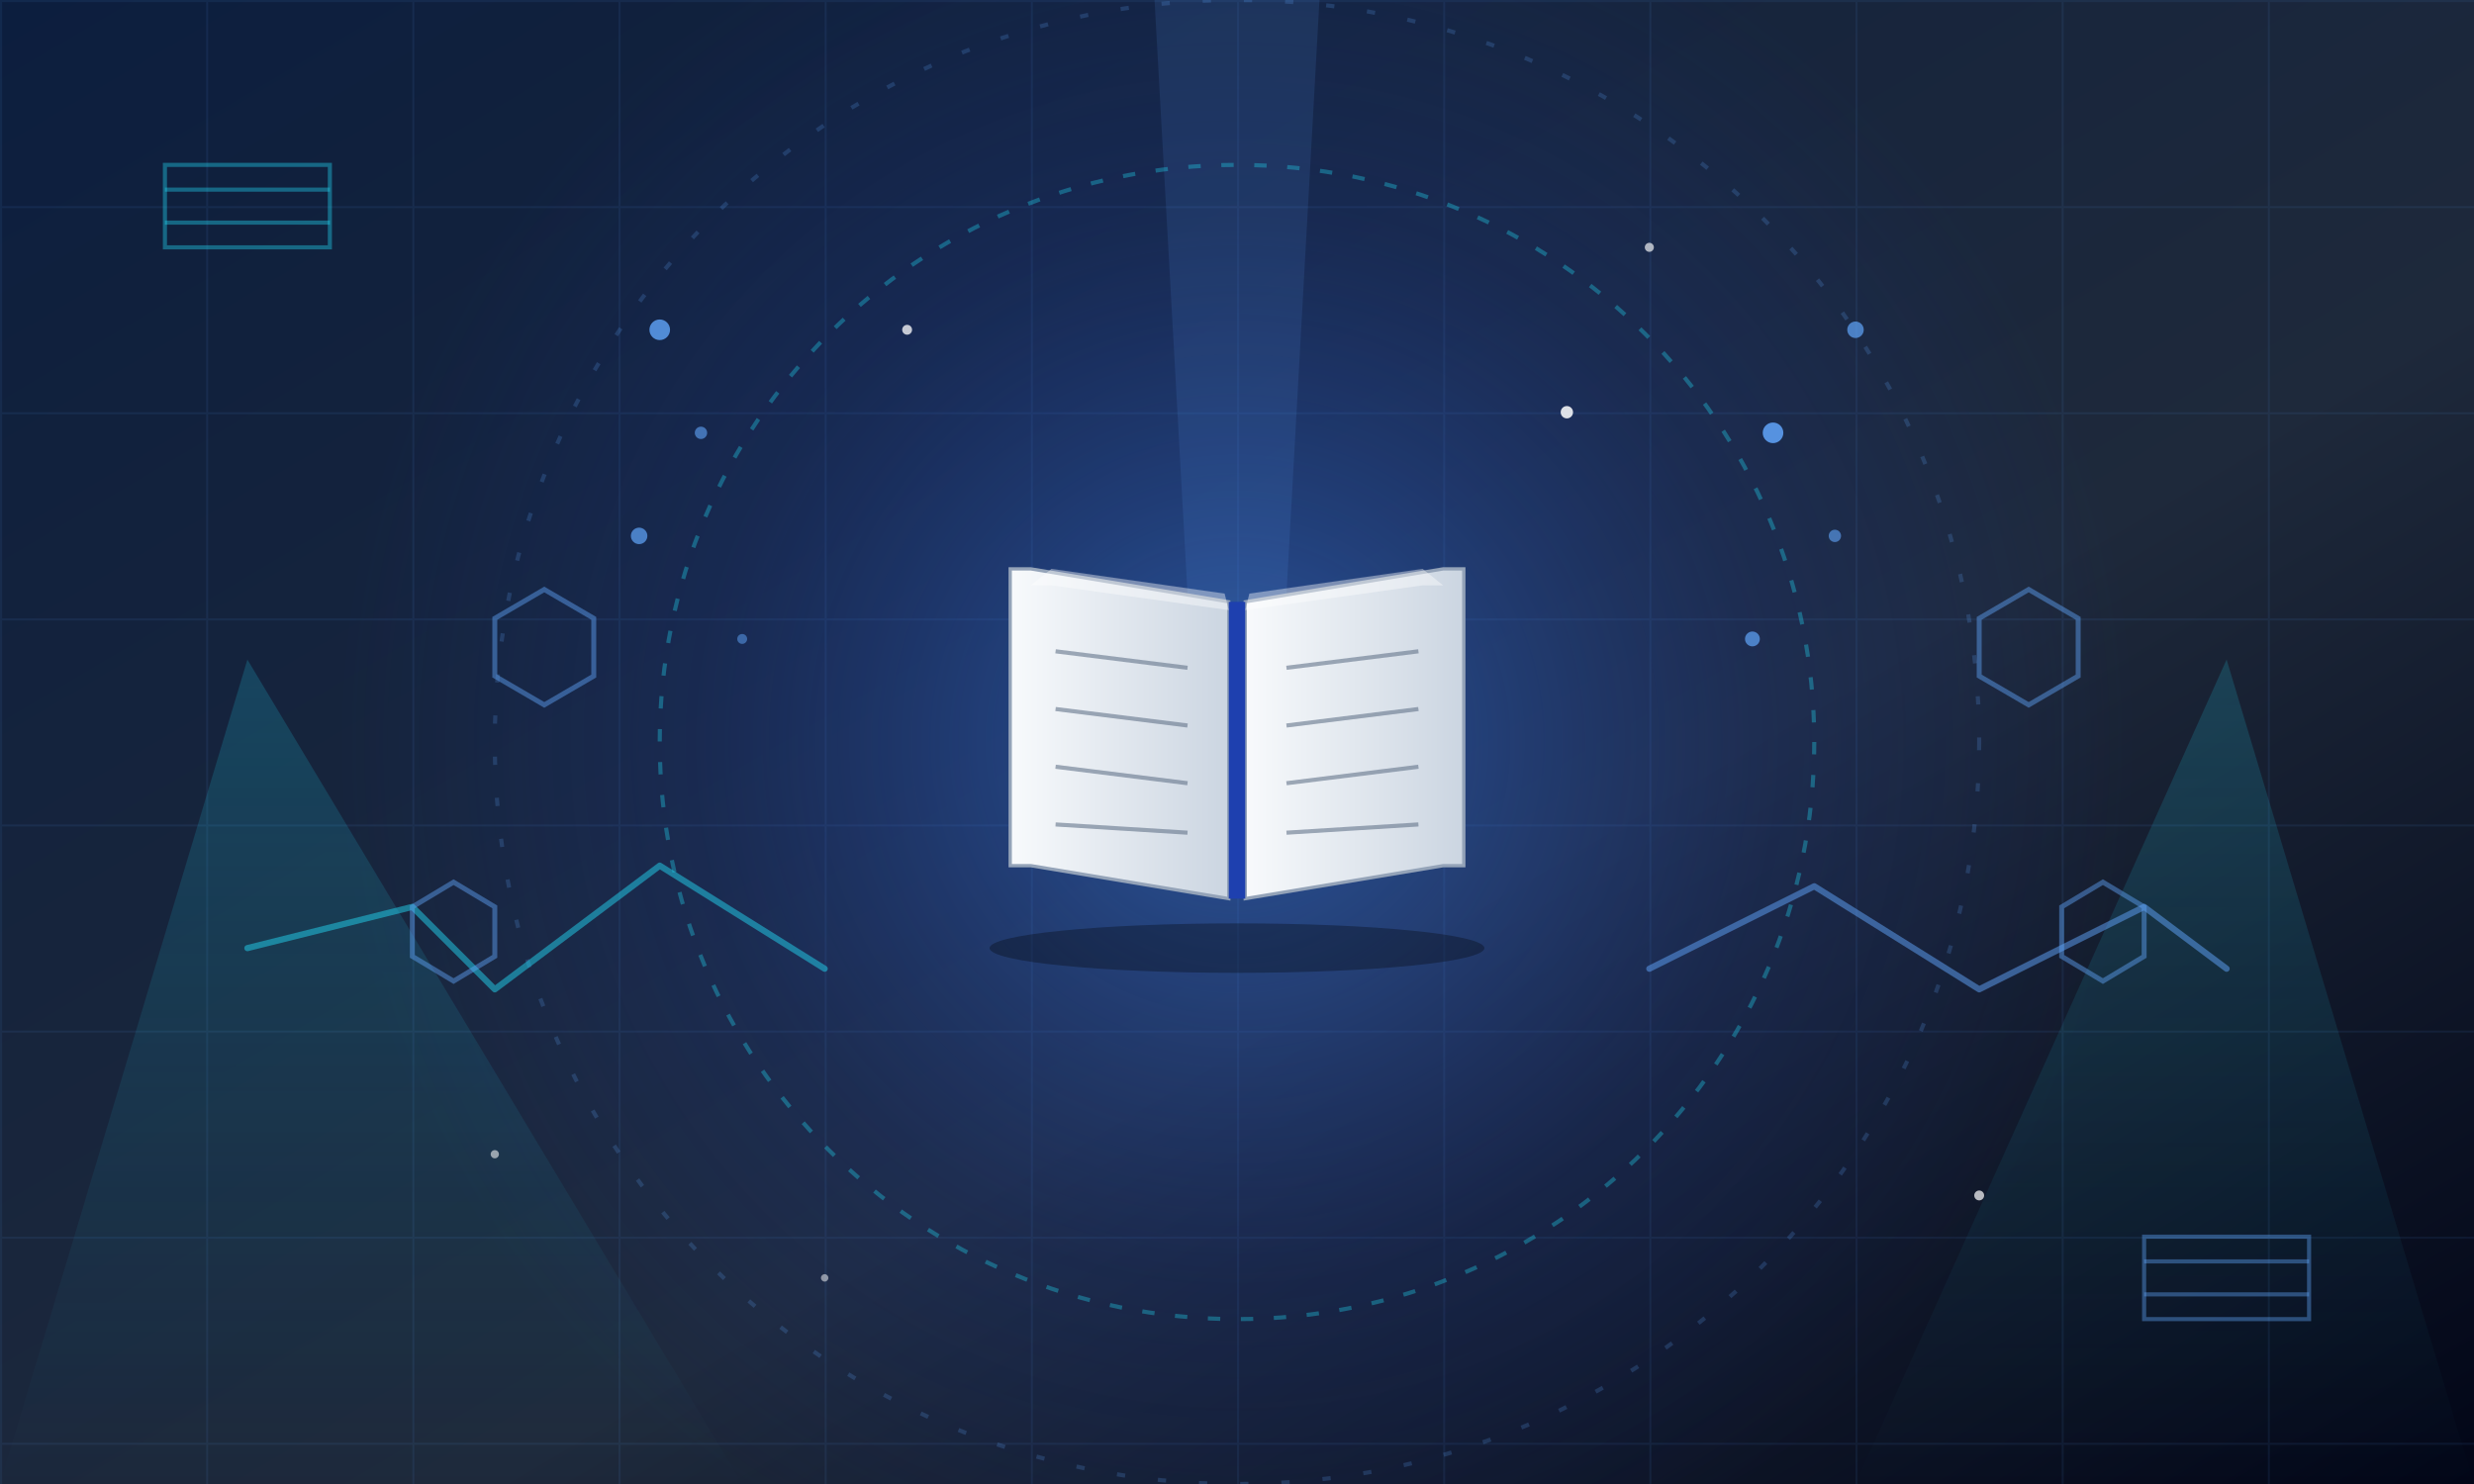
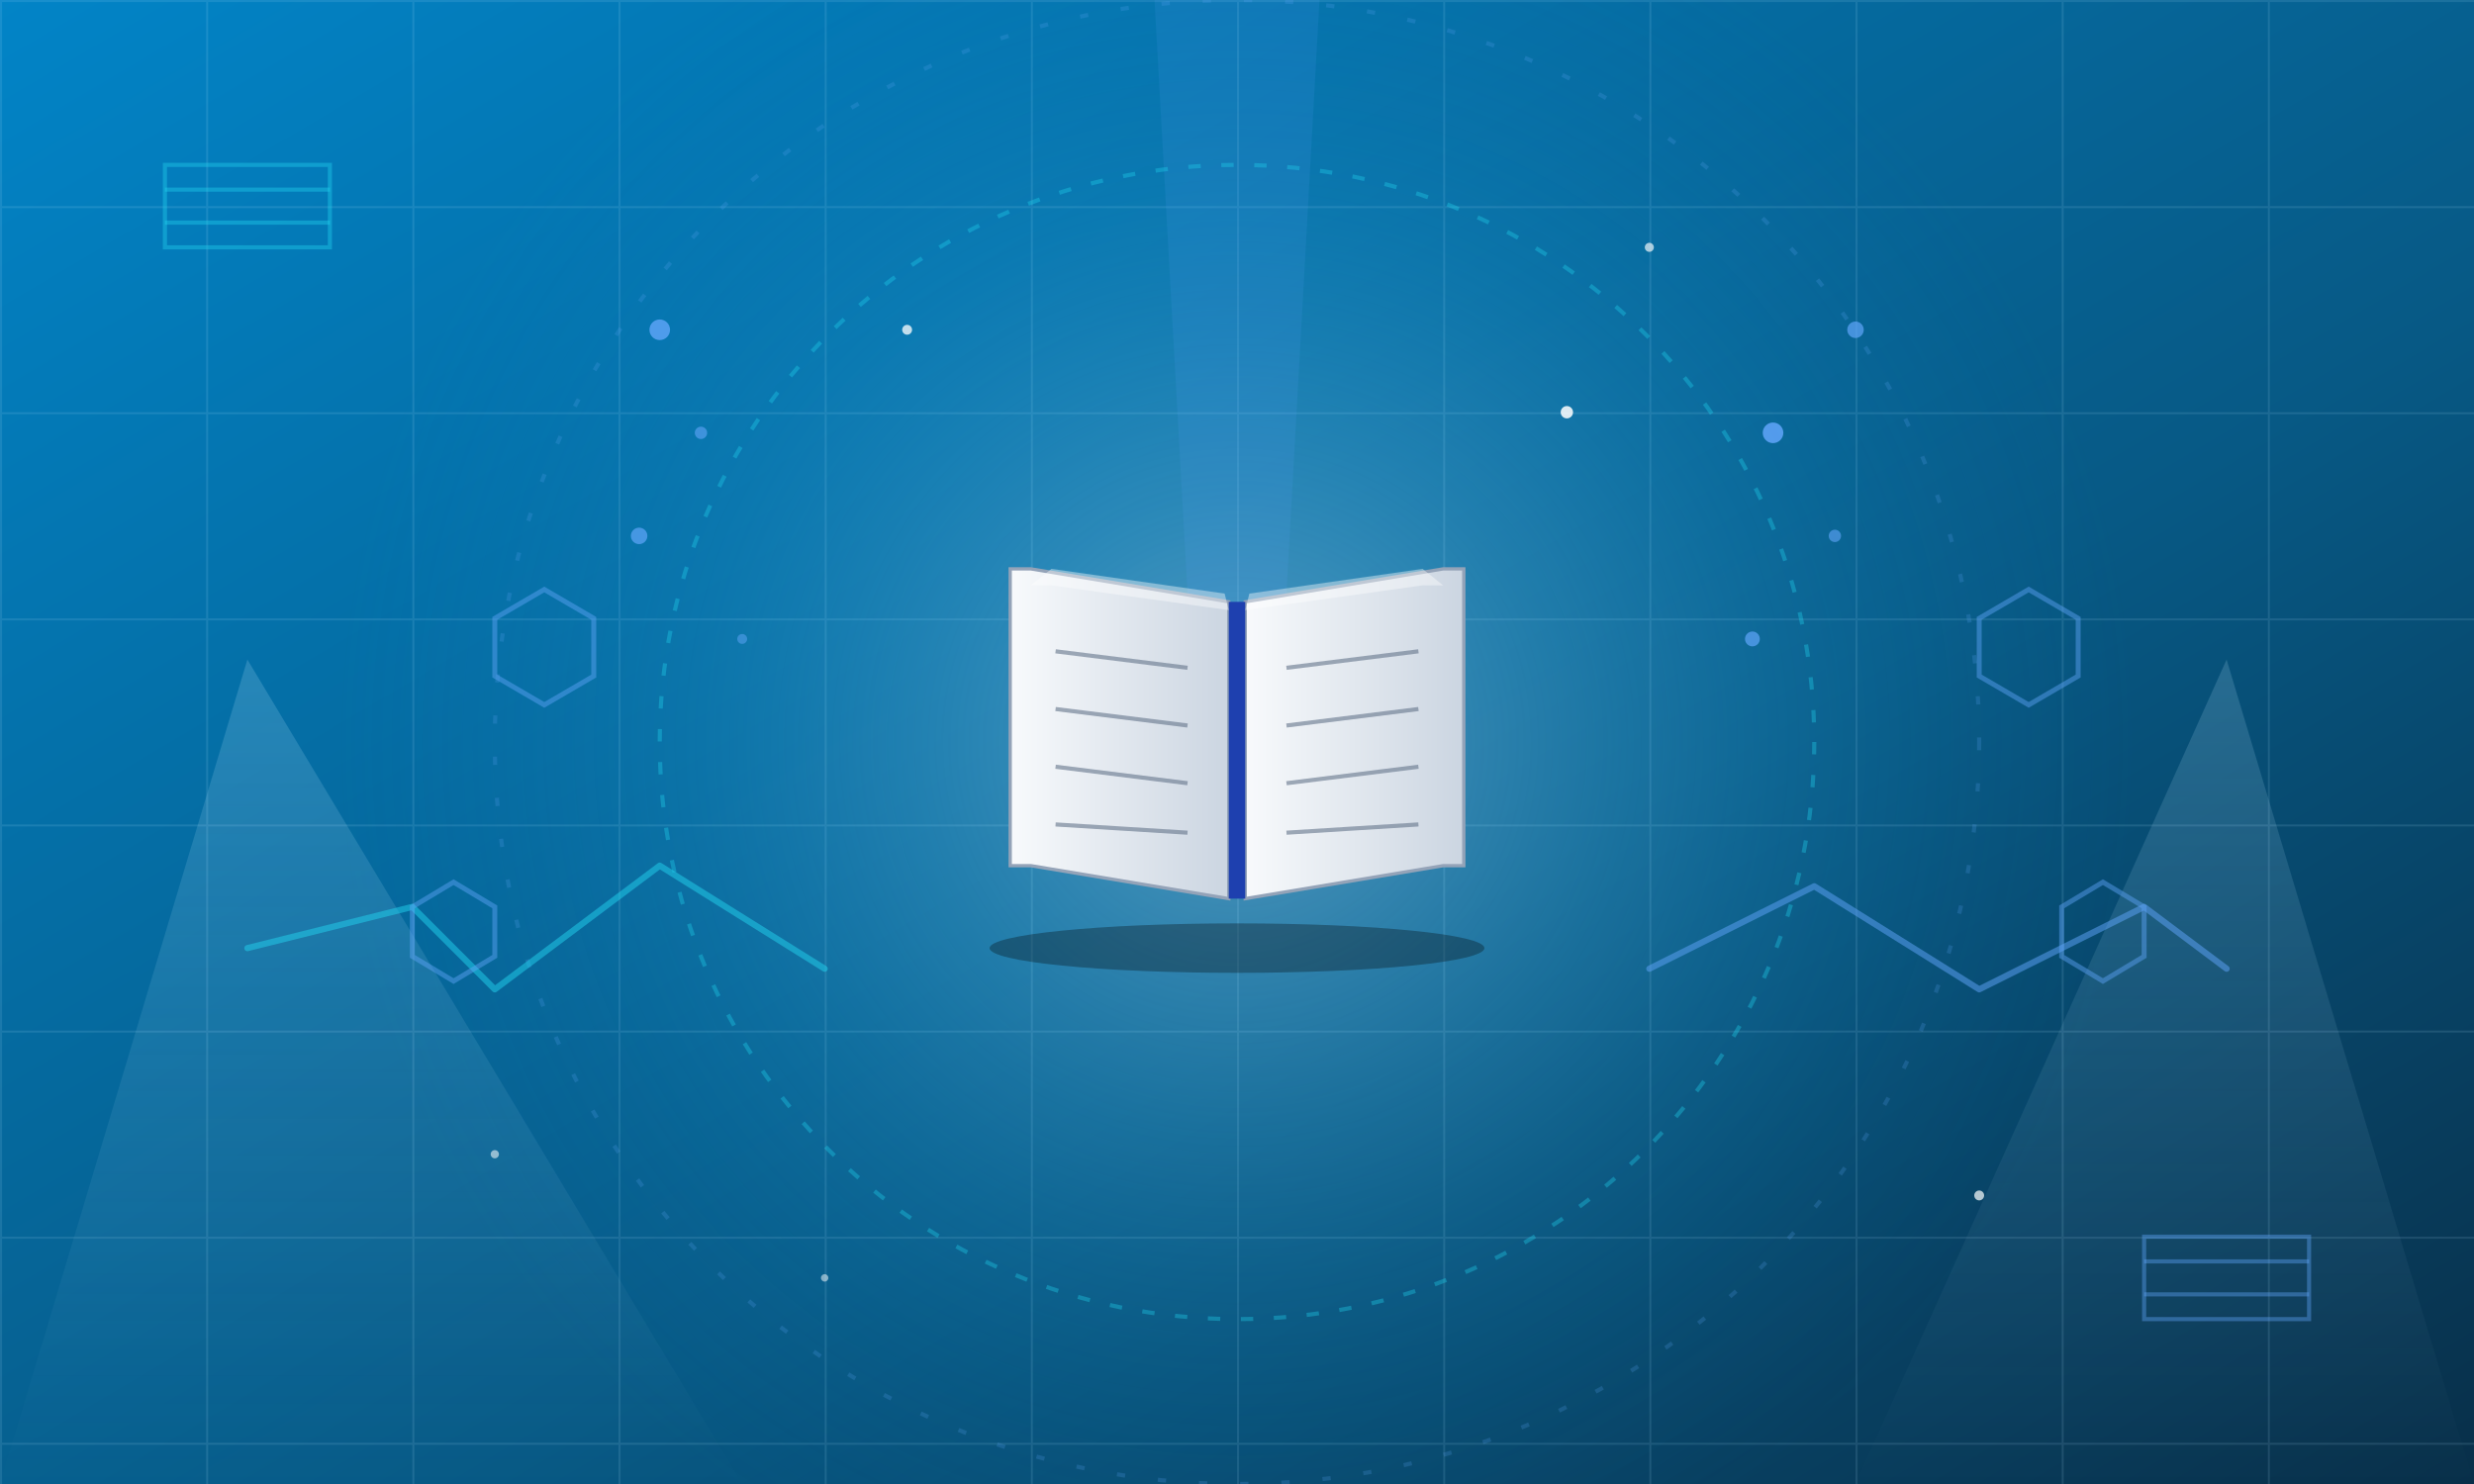
<svg xmlns="http://www.w3.org/2000/svg" viewBox="0 0 600 360" width="600" height="360" preserveAspectRatio="xMidYMid slice">
  <defs>
    <linearGradient id="bgGrad" x1="0" y1="0" x2="1" y2="1">
-       <stop offset="0%" stop-color="#0c1e3e" />
-       <stop offset="60%" stop-color="#1e293b" />
-       <stop offset="100%" stop-color="#020617" />
+       <stop offset="0%" stop-color="#0284c7" />
+       <stop offset="60%" stop-color="#075985" />
+       <stop offset="100%" stop-color="#082f49" />
    </linearGradient>
    <radialGradient id="centerGlow" cx="50%" cy="50%" r="50%">
-       <stop offset="0%" stop-color="#3b82f6" stop-opacity="0.55" />
-       <stop offset="60%" stop-color="#1e40af" stop-opacity="0.18" />
-       <stop offset="100%" stop-color="#1e40af" stop-opacity="0" />
+       <stop offset="0%" stop-color="#bae6fd" stop-opacity="0.45" />
+       <stop offset="60%" stop-color="#38bdf8" stop-opacity="0.14" />
+       <stop offset="100%" stop-color="#0284c7" stop-opacity="0" />
    </radialGradient>
    <linearGradient id="bookCover" x1="0" y1="0" x2="1" y2="1">
      <stop offset="0%" stop-color="#2563eb" />
      <stop offset="100%" stop-color="#1e3a8a" />
    </linearGradient>
    <linearGradient id="pageGrad" x1="0" y1="0" x2="1" y2="0">
      <stop offset="0%" stop-color="#f8fafc" />
      <stop offset="100%" stop-color="#cbd5e1" />
    </linearGradient>
    <linearGradient id="beamGrad" x1="0" y1="0" x2="0" y2="1">
-       <stop offset="0%" stop-color="#22d3ee" stop-opacity="0.35" />
-       <stop offset="100%" stop-color="#22d3ee" stop-opacity="0" />
+       <stop offset="0%" stop-color="#bae6fd" stop-opacity="0.35" />
+       <stop offset="100%" stop-color="#bae6fd" stop-opacity="0" />
    </linearGradient>
    <pattern id="gridPattern" x="0" y="0" width="50" height="50" patternUnits="userSpaceOnUse">
-       <path d="M 50 0 L 0 0 0 50" fill="none" stroke="#60a5fa" stroke-opacity="0.08" stroke-width="1" />
+       <path d="M 50 0 L 0 0 0 50" fill="none" stroke="#bae6fd" stroke-opacity="0.12" stroke-width="1" />
    </pattern>
  </defs>
  <rect width="600" height="360" fill="url(#bgGrad)" />
  <rect width="600" height="360" fill="url(#gridPattern)" />
  <circle cx="300" cy="180" r="220" fill="url(#centerGlow)" />
  <polygon points="0,360 180,360 60,160" fill="url(#beamGrad)" opacity="0.55" />
  <polygon points="450,360 600,360 540,160" fill="url(#beamGrad)" opacity="0.5" />
  <polygon points="280,0 320,0 310,180 290,180" fill="#60a5fa" fill-opacity="0.12" />
  <circle cx="300" cy="180" r="140" fill="none" stroke="#22d3ee" stroke-opacity="0.35" stroke-width="1" stroke-dasharray="3 5" />
  <circle cx="300" cy="180" r="180" fill="none" stroke="#60a5fa" stroke-opacity="0.2" stroke-width="1" stroke-dasharray="2 8" />
  <g fill="#60a5fa">
    <circle cx="160" cy="80" r="2.5" opacity="0.8" />
    <circle cx="170" cy="105" r="1.5" opacity="0.6" />
    <circle cx="155" cy="130" r="2" opacity="0.7" />
    <circle cx="180" cy="155" r="1.2" opacity="0.5" />
    <circle cx="450" cy="80" r="2" opacity="0.7" />
    <circle cx="430" cy="105" r="2.5" opacity="0.85" />
    <circle cx="445" cy="130" r="1.5" opacity="0.6" />
    <circle cx="425" cy="155" r="1.8" opacity="0.7" />
  </g>
  <path d="M 60 230 L 100 220 L 120 240 L 160 210 L 200 235" fill="none" stroke="#22d3ee" stroke-opacity="0.5" stroke-width="1.5" stroke-linecap="round" stroke-linejoin="round" />
  <path d="M 400 235 L 440 215 L 480 240 L 520 220 L 540 235" fill="none" stroke="#60a5fa" stroke-opacity="0.5" stroke-width="1.5" stroke-linecap="round" stroke-linejoin="round" />
  <g transform="translate(300 180)">
    <ellipse cx="0" cy="50" rx="60" ry="6" fill="#000000" fill-opacity="0.3" />
    <path d="M -55 -42 L -50 -42 L -2 -34 L -2 38 L -50 30 L -55 30 Z" fill="url(#pageGrad)" stroke="#94a3b8" stroke-width="0.8" />
    <path d="M 55 -42 L 50 -42 L 2 -34 L 2 38 L 50 30 L 55 30 Z" fill="url(#pageGrad)" stroke="#94a3b8" stroke-width="0.8" />
    <path d="M -2 -34 L 2 -34 L 2 38 L -2 38 Z" fill="#1e40af" />
    <line x1="-44" y1="-22" x2="-12" y2="-18" stroke="#64748b" stroke-width="1" opacity="0.6" />
    <line x1="-44" y1="-8" x2="-12" y2="-4" stroke="#64748b" stroke-width="1" opacity="0.6" />
    <line x1="-44" y1="6" x2="-12" y2="10" stroke="#64748b" stroke-width="1" opacity="0.6" />
    <line x1="-44" y1="20" x2="-12" y2="22" stroke="#64748b" stroke-width="1" opacity="0.6" />
    <line x1="12" y1="-18" x2="44" y2="-22" stroke="#64748b" stroke-width="1" opacity="0.6" />
    <line x1="12" y1="-4" x2="44" y2="-8" stroke="#64748b" stroke-width="1" opacity="0.6" />
    <line x1="12" y1="10" x2="44" y2="6" stroke="#64748b" stroke-width="1" opacity="0.6" />
    <line x1="12" y1="22" x2="44" y2="20" stroke="#64748b" stroke-width="1" opacity="0.6" />
    <path d="M -50 -38 L -45 -42 L -3 -36 L -2 -32 L -45 -38 Z" fill="#ffffff" fill-opacity="0.4" />
    <path d="M 50 -38 L 45 -42 L 3 -36 L 2 -32 L 45 -38 Z" fill="#ffffff" fill-opacity="0.4" />
  </g>
  <g fill="none" stroke="#60a5fa" stroke-opacity="0.45" stroke-width="1.2">
    <polygon points="120,150 132,143 144,150 144,164 132,171 120,164" />
    <polygon points="480,150 492,143 504,150 504,164 492,171 480,164" />
    <polygon points="100,220 110,214 120,220 120,232 110,238 100,232" />
    <polygon points="500,220 510,214 520,220 520,232 510,238 500,232" />
  </g>
  <g fill="#ffffff">
    <circle cx="220" cy="80" r="1.2" opacity="0.75" />
    <circle cx="380" cy="100" r="1.5" opacity="0.85" />
    <circle cx="120" cy="280" r="1" opacity="0.55" />
    <circle cx="480" cy="290" r="1.2" opacity="0.7" />
    <circle cx="200" cy="310" r="0.9" opacity="0.5" />
    <circle cx="400" cy="60" r="1.1" opacity="0.65" />
  </g>
  <g transform="translate(40 40)" fill="none" stroke="#22d3ee" stroke-opacity="0.4" stroke-width="1">
    <rect x="0" y="0" width="40" height="20" />
    <line x1="0" y1="6" x2="40" y2="6" />
    <line x1="0" y1="14" x2="40" y2="14" />
  </g>
  <g transform="translate(520 300)" fill="none" stroke="#60a5fa" stroke-opacity="0.4" stroke-width="1">
    <rect x="0" y="0" width="40" height="20" />
    <line x1="0" y1="6" x2="40" y2="6" />
    <line x1="0" y1="14" x2="40" y2="14" />
  </g>
</svg>
